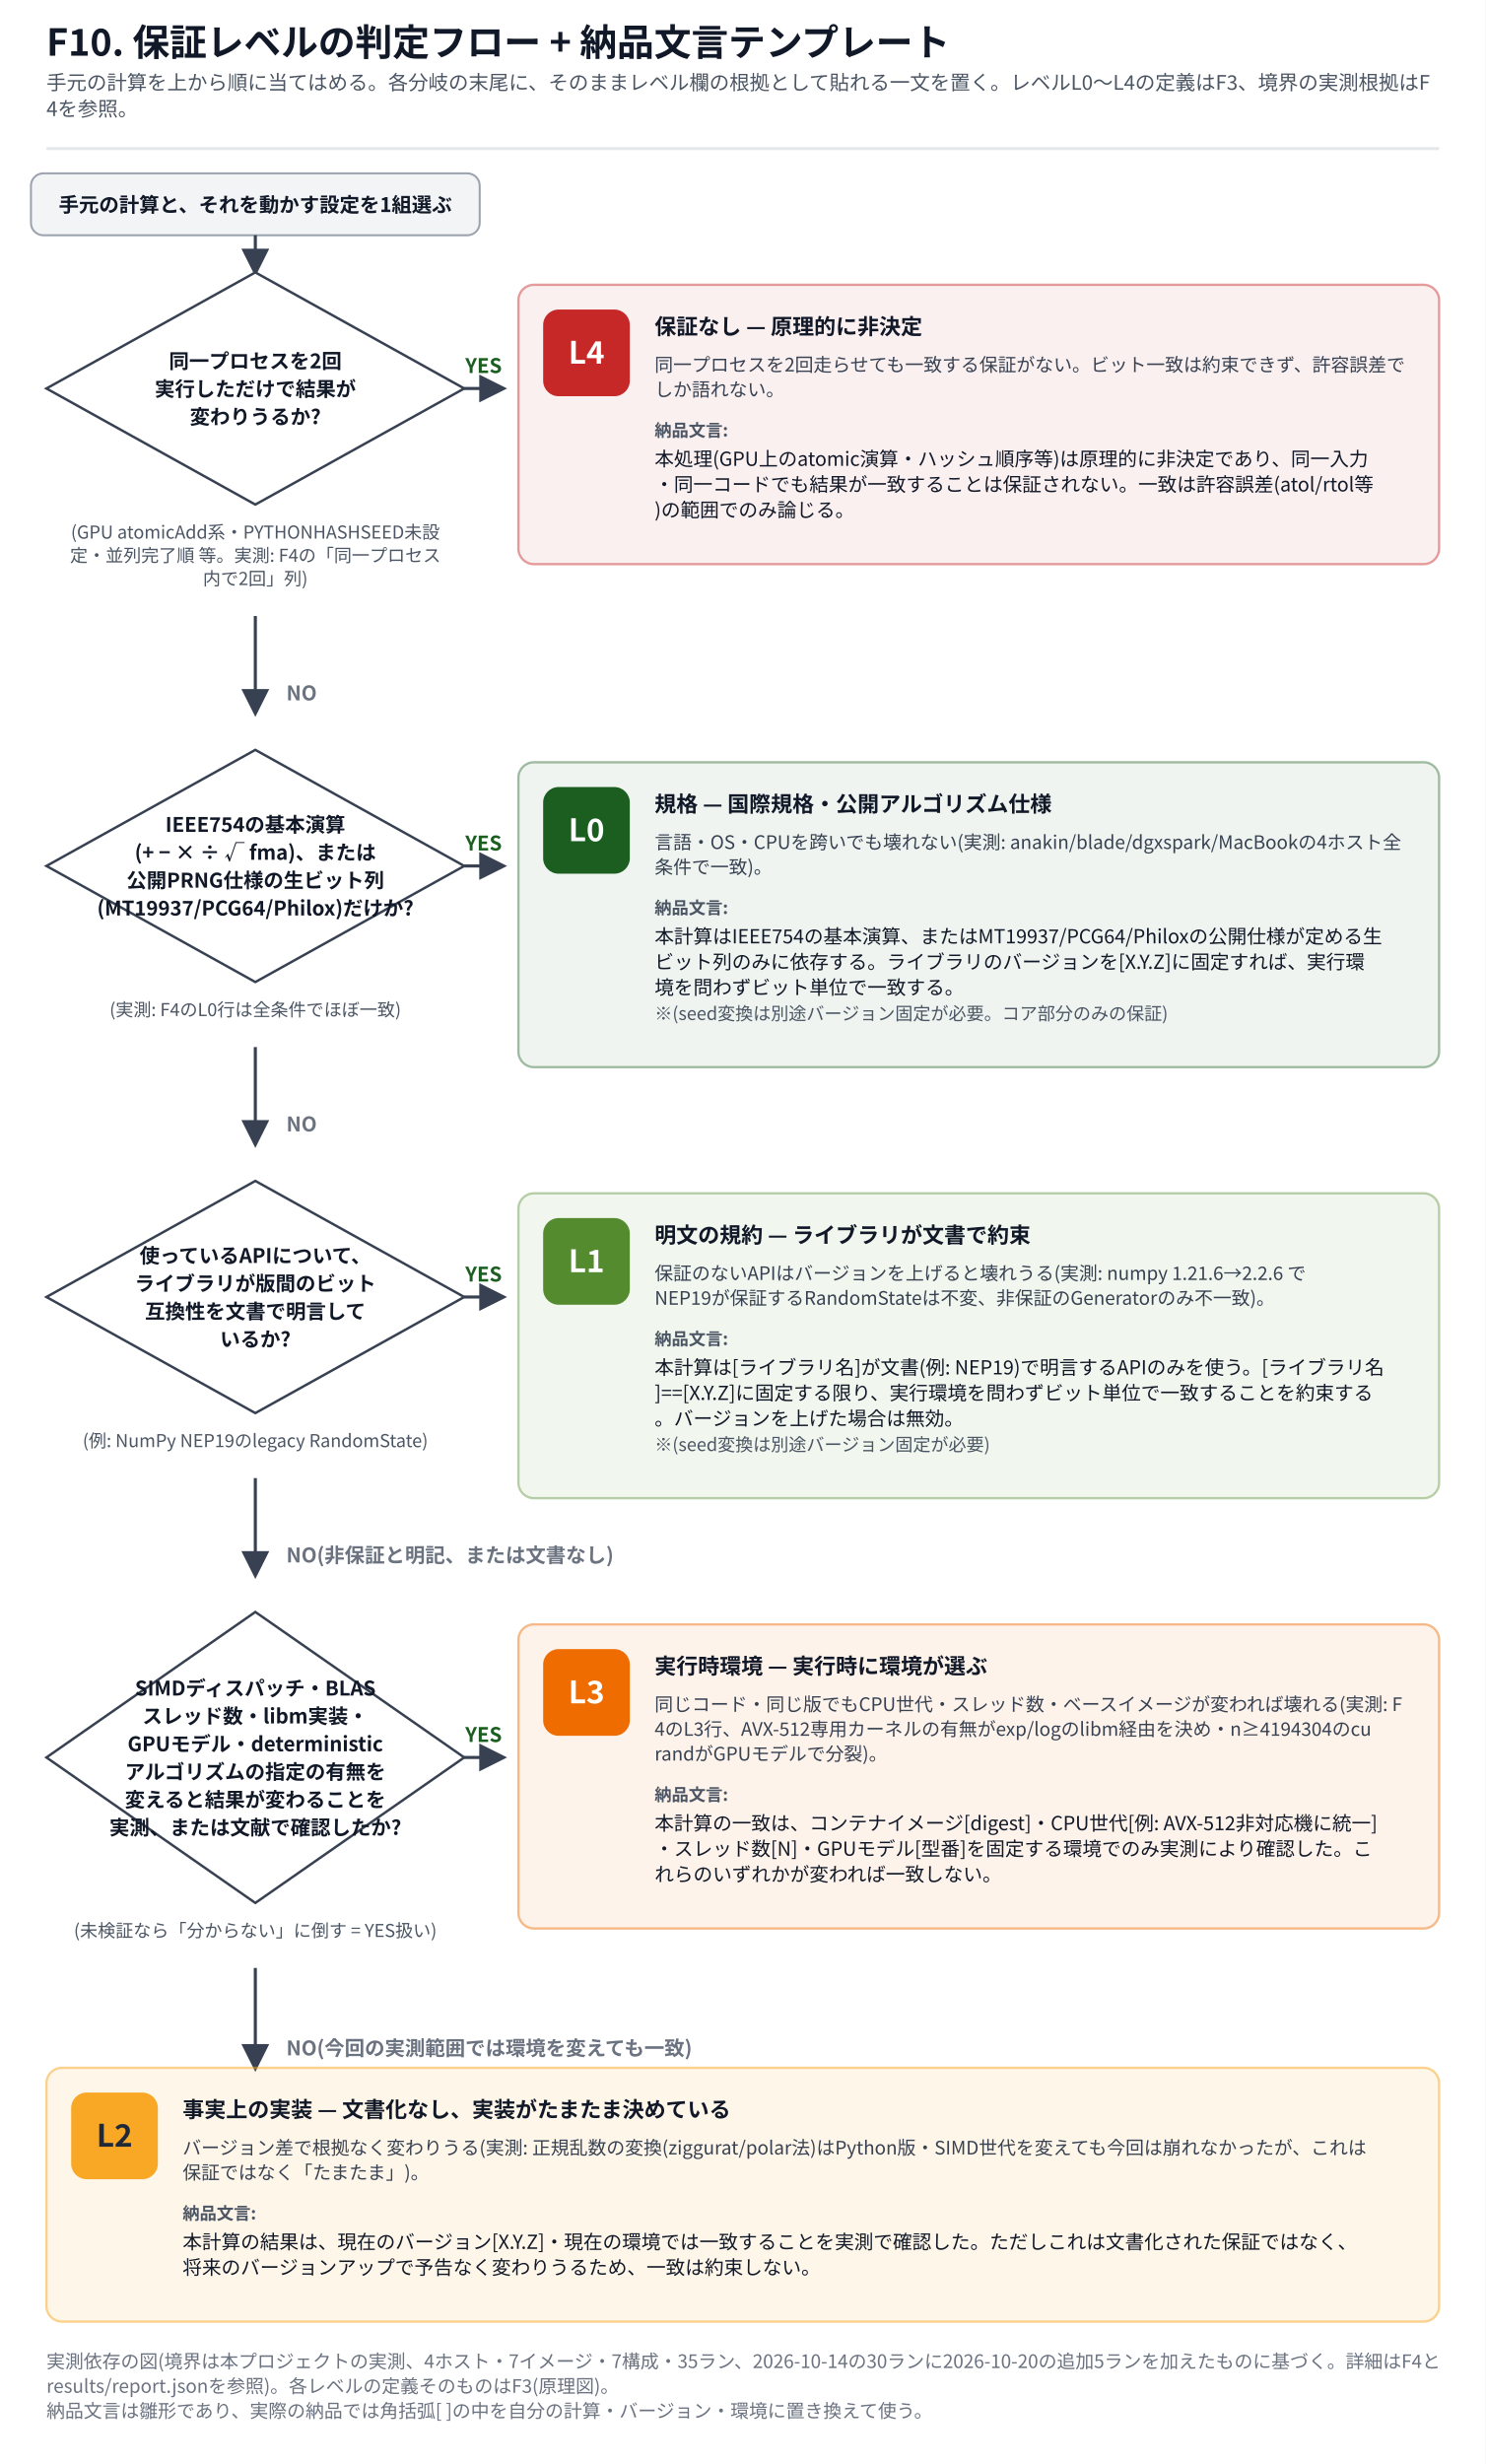
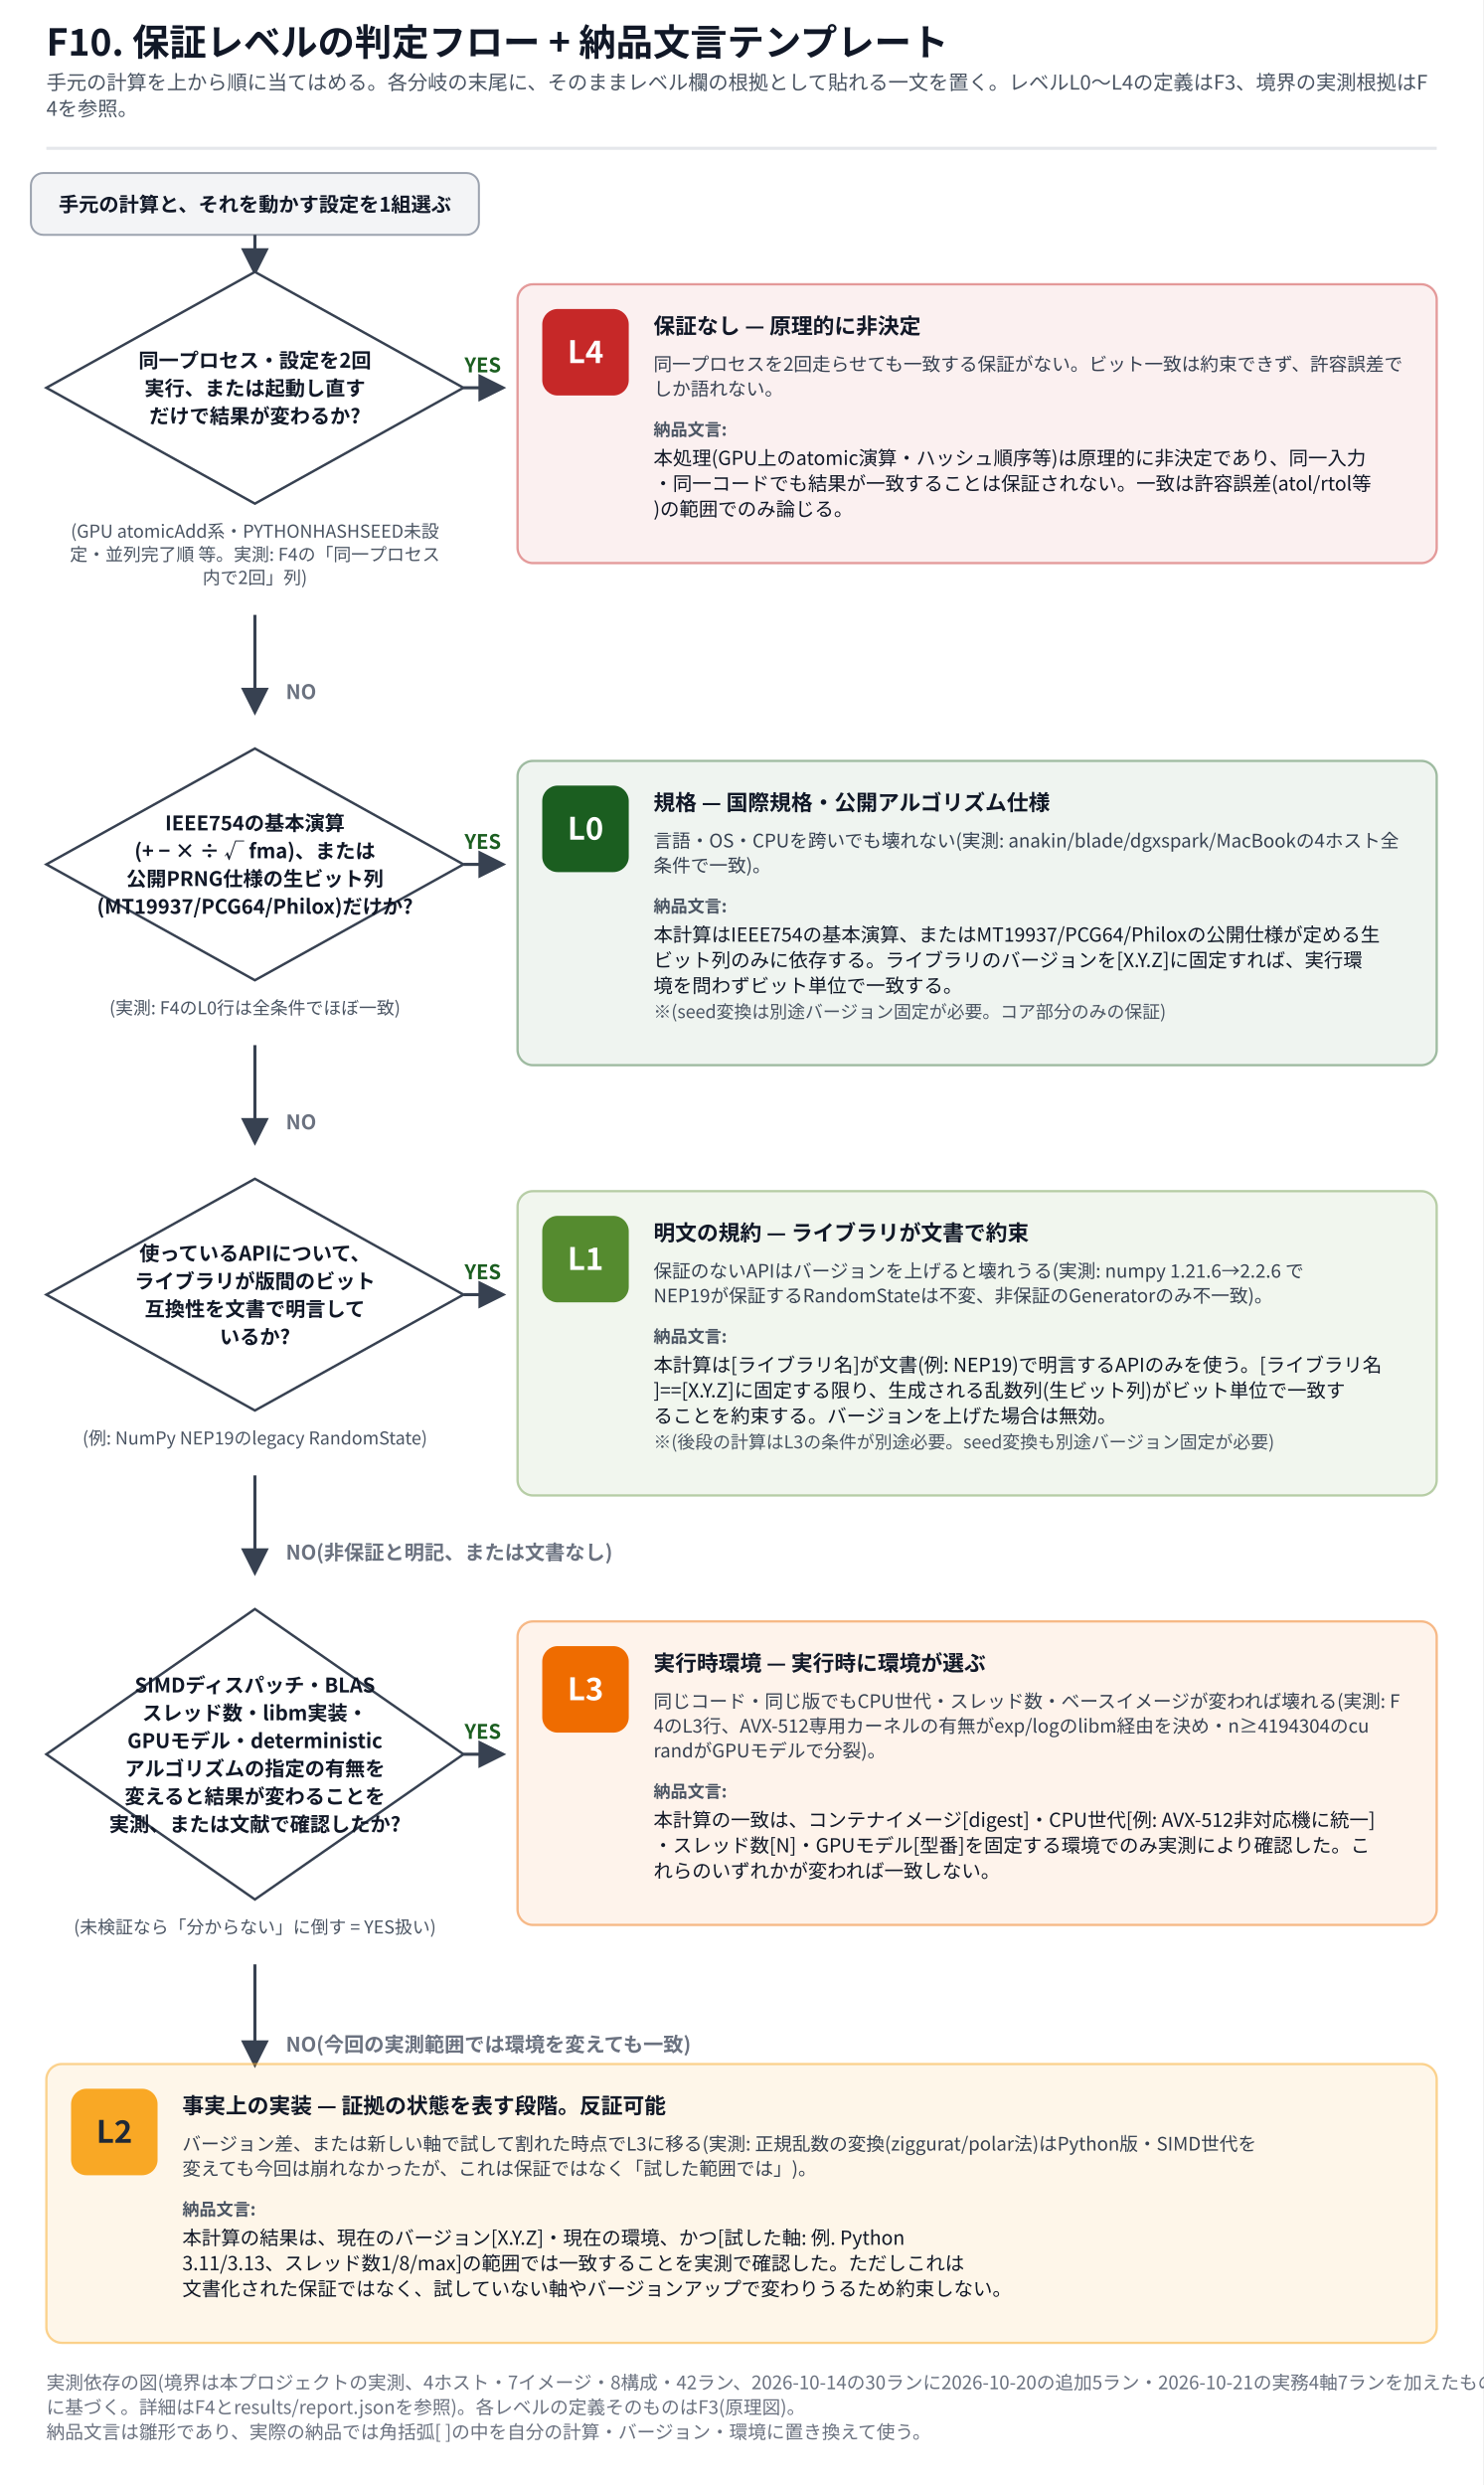
- <svg xmlns="http://www.w3.org/2000/svg" viewBox="0 0 960 1592.0" width="960" height="1592.0">
+ <svg xmlns="http://www.w3.org/2000/svg" viewBox="0 0 960 1608.5" width="960" height="1608.5">
  <defs>
    <marker id="arrow" viewBox="0 0 10 10" refX="8.5" refY="5" markerWidth="9" markerHeight="9" orient="auto-start-reverse">
      <path d="M0,0 L10,5 L0,10 z" fill="#374151" />
    </marker>
  </defs>
  <style>
    text { font-family: 'Noto Sans CJK JP', 'Noto Sans', sans-serif; }
    .title { font-size: 24px; font-weight: 700; fill: #111827; }
    .subtitle { font-size: 13px; fill: #4b5563; }
    .qtext { font-size: 13px; font-weight: 700; fill: #111827; }
    .qcond { font-size: 11.5px; fill: #4b5563; }
    .yes { font-size: 13px; font-weight: 700; fill: #1b5e20; }
    .no { font-size: 13px; font-weight: 700; fill: #6b7280; }
    .cardtitle { font-size: 14px; font-weight: 700; fill: #111827; }
    .cardcond { font-size: 12px; fill: #374151; }
    .tmpllabel { font-size: 11px; font-weight: 700; fill: #4b5563; }
    .tmpltext { font-size: 12.5px; fill: #111827; }
    .footnote { font-size: 12px; fill: #6b7280; }
    .diamond { fill: #ffffff; stroke: #374151; stroke-width: 1.6; }
  </style>
-   <rect x="0" y="0" width="960" height="1592.0" fill="#ffffff" />
+   <rect x="0" y="0" width="960" height="1608.5" fill="#ffffff" />
  <text x="30" y="36" class="title">F10. 保証レベルの判定フロー + 納品文言テンプレート</text>
  <text x="30" y="58" class="subtitle">手元の計算を上から順に当てはめる。各分岐の末尾に、そのままレベル欄の根拠として貼れる一文を置く。レベルL0〜L4の定義はF3、境界の実測根拠はF</text>
  <text x="30" y="75" class="subtitle">4を参照。</text>
  <line x1="30" y1="96" x2="930" y2="96" stroke="#e5e7eb" stroke-width="2" />
  <rect x="20" y="112" width="290" height="40" rx="8" fill="#f3f4f6" stroke="#9ca3af" stroke-width="1.3" />
  <text x="165" y="137" class="qtext" text-anchor="middle">手元の計算と、それを動かす設定を1組選ぶ</text>
  <line x1="165" y1="152" x2="165" y2="176" stroke="#374151" stroke-width="2" marker-end="url(#arrow)" />
  <polygon points="165,176 300,251.0 165,326 30,251.0" class="diamond" />
-   <text x="165" y="238.0" class="qtext" text-anchor="middle">同一プロセスを2回</text>
-   <text x="165" y="256.0" class="qtext" text-anchor="middle">実行しただけで結果が</text>
-   <text x="165" y="274.0" class="qtext" text-anchor="middle">変わりうるか?</text>
+   <text x="165" y="238.0" class="qtext" text-anchor="middle">同一プロセス・設定を2回</text>
+   <text x="165" y="256.0" class="qtext" text-anchor="middle">実行、または起動し直す</text>
+   <text x="165" y="274.0" class="qtext" text-anchor="middle">だけで結果が変わるか?</text>
  <text x="165" y="348.0" class="qcond" text-anchor="middle">(GPU atomicAdd系・PYTHONHASHSEED未設</text>
  <text x="165" y="363.0" class="qcond" text-anchor="middle">定・並列完了順 等。実測: F4の「同一プロセス</text>
  <text x="165" y="378.0" class="qcond" text-anchor="middle">内で2回」列)</text>
  <line x1="300" y1="251.0" x2="325" y2="251.0" stroke="#374151" stroke-width="2" marker-end="url(#arrow)" />
  <text x="312.5" y="241.0" class="yes" text-anchor="middle">YES</text>
  <rect x="335" y="184" width="595" height="180.5" rx="10" fill="#c62828" fill-opacity="0.07" stroke="#c62828" stroke-opacity="0.45" stroke-width="1.5" />
  <rect x="351" y="200" width="56" height="56" rx="10" fill="#c62828" />
  <text x="379.0" y="235.0" text-anchor="middle" font-size="20" font-weight="700" fill="#ffffff" font-family="'Noto Sans CJK JP','Noto Sans',sans-serif">L4</text>
  <text x="423" y="216" class="cardtitle">保証なし — 原理的に非決定</text>
  <text x="423" y="240" class="cardcond">同一プロセスを2回走らせても一致する保証がない。ビット一致は約束できず、許容誤差で</text>
  <text x="423" y="256" class="cardcond">しか語れない。</text>
  <text x="423" y="282" class="tmpllabel">納品文言:</text>
  <text x="423" y="301" class="tmpltext">本処理(GPU上のatomic演算・ハッシュ順序等)は原理的に非決定であり、同一入力</text>
  <text x="423" y="317.5" class="tmpltext">・同一コードでも結果が一致することは保証されない。一致は許容誤差(atol/rtol等</text>
  <text x="423" y="334.0" class="tmpltext">)の範囲でのみ論じる。</text>
  <line x1="165" y1="398" x2="165" y2="460.5" stroke="#374151" stroke-width="2" marker-end="url(#arrow)" />
  <text x="185" y="452.5" class="no">NO</text>
  <polygon points="165,484.5 300,559.5 165,634.5 30,559.5" class="diamond" />
  <text x="165" y="537.5" class="qtext" text-anchor="middle">IEEE754の基本演算</text>
  <text x="165" y="555.5" class="qtext" text-anchor="middle">(+ − × ÷ √ fma)、または</text>
  <text x="165" y="573.5" class="qtext" text-anchor="middle">公開PRNG仕様の生ビット列</text>
  <text x="165" y="591.5" class="qtext" text-anchor="middle">(MT19937/PCG64/Philox)だけか?</text>
  <text x="165" y="656.5" class="qcond" text-anchor="middle">(実測: F4のL0行は全条件でほぼ一致)</text>
  <line x1="300" y1="559.5" x2="325" y2="559.5" stroke="#374151" stroke-width="2" marker-end="url(#arrow)" />
  <text x="312.5" y="549.5" class="yes" text-anchor="middle">YES</text>
  <rect x="335" y="492.5" width="595" height="197.0" rx="10" fill="#1b5e20" fill-opacity="0.07" stroke="#1b5e20" stroke-opacity="0.4" stroke-width="1.5" />
  <rect x="351" y="508.5" width="56" height="56" rx="10" fill="#1b5e20" />
  <text x="379.0" y="543.5" text-anchor="middle" font-size="20" font-weight="700" fill="#ffffff" font-family="'Noto Sans CJK JP','Noto Sans',sans-serif">L0</text>
  <text x="423" y="524.5" class="cardtitle">規格 — 国際規格・公開アルゴリズム仕様</text>
  <text x="423" y="548.5" class="cardcond">言語・OS・CPUを跨いでも壊れない(実測: anakin/blade/dgxspark/MacBookの4ホスト全</text>
  <text x="423" y="564.5" class="cardcond">条件で一致)。</text>
  <text x="423" y="590.5" class="tmpllabel">納品文言:</text>
  <text x="423" y="609.5" class="tmpltext">本計算はIEEE754の基本演算、またはMT19937/PCG64/Philoxの公開仕様が定める生</text>
  <text x="423" y="626.0" class="tmpltext">ビット列のみに依存する。ライブラリのバージョンを[X.Y.Z]に固定すれば、実行環</text>
  <text x="423" y="642.5" class="tmpltext">境を問わずビット単位で一致する。</text>
  <text x="423" y="659.0" class="qcond" text-anchor="start">※(seed変換は別途バージョン固定が必要。コア部分のみの保証)</text>
  <line x1="165" y1="676.5" x2="165" y2="739.0" stroke="#374151" stroke-width="2" marker-end="url(#arrow)" />
  <text x="185" y="731.0" class="no">NO</text>
  <polygon points="165,763.0 300,838.0 165,913.0 30,838.0" class="diamond" />
  <text x="165" y="816.0" class="qtext" text-anchor="middle">使っているAPIについて、</text>
  <text x="165" y="834.0" class="qtext" text-anchor="middle">ライブラリが版間のビット</text>
  <text x="165" y="852.0" class="qtext" text-anchor="middle">互換性を文書で明言して</text>
  <text x="165" y="870.0" class="qtext" text-anchor="middle">いるか?</text>
  <text x="165" y="935.0" class="qcond" text-anchor="middle">(例: NumPy NEP19のlegacy RandomState)</text>
  <line x1="300" y1="838.0" x2="325" y2="838.0" stroke="#374151" stroke-width="2" marker-end="url(#arrow)" />
  <text x="312.5" y="828.0" class="yes" text-anchor="middle">YES</text>
  <rect x="335" y="771.0" width="595" height="197.0" rx="10" fill="#558b2f" fill-opacity="0.08" stroke="#558b2f" stroke-opacity="0.4" stroke-width="1.5" />
  <rect x="351" y="787.0" width="56" height="56" rx="10" fill="#558b2f" />
  <text x="379.0" y="822.0" text-anchor="middle" font-size="20" font-weight="700" fill="#ffffff" font-family="'Noto Sans CJK JP','Noto Sans',sans-serif">L1</text>
  <text x="423" y="803.0" class="cardtitle">明文の規約 — ライブラリが文書で約束</text>
  <text x="423" y="827.0" class="cardcond">保証のないAPIはバージョンを上げると壊れうる(実測: numpy 1.21.6→2.2.6 で</text>
  <text x="423" y="843.0" class="cardcond">NEP19が保証するRandomStateは不変、非保証のGeneratorのみ不一致)。</text>
  <text x="423" y="869.0" class="tmpllabel">納品文言:</text>
  <text x="423" y="888.0" class="tmpltext">本計算は[ライブラリ名]が文書(例: NEP19)で明言するAPIのみを使う。[ライブラリ名</text>
-   <text x="423" y="904.5" class="tmpltext">]==[X.Y.Z]に固定する限り、実行環境を問わずビット単位で一致することを約束する</text>
-   <text x="423" y="921.0" class="tmpltext">。バージョンを上げた場合は無効。</text>
-   <text x="423" y="937.5" class="qcond" text-anchor="start">※(seed変換は別途バージョン固定が必要)</text>
+   <text x="423" y="904.5" class="tmpltext">]==[X.Y.Z]に固定する限り、生成される乱数列(生ビット列)がビット単位で一致す</text>
+   <text x="423" y="921.0" class="tmpltext">ることを約束する。バージョンを上げた場合は無効。</text>
+   <text x="423" y="937.5" class="qcond" text-anchor="start">※(後段の計算はL3の条件が別途必要。seed変換も別途バージョン固定が必要)</text>
  <line x1="165" y1="955.0" x2="165" y2="1017.5" stroke="#374151" stroke-width="2" marker-end="url(#arrow)" />
  <text x="185" y="1009.5" class="no">NO(非保証と明記、または文書なし)</text>
  <polygon points="165,1041.5 300,1135.5 165,1229.5 30,1135.5" class="diamond" />
  <text x="165" y="1095.5" class="qtext" text-anchor="middle">SIMDディスパッチ・BLAS</text>
  <text x="165" y="1113.5" class="qtext" text-anchor="middle">スレッド数・libm実装・</text>
  <text x="165" y="1131.5" class="qtext" text-anchor="middle">GPUモデル・deterministic</text>
  <text x="165" y="1149.5" class="qtext" text-anchor="middle">アルゴリズムの指定の有無を</text>
  <text x="165" y="1167.5" class="qtext" text-anchor="middle">変えると結果が変わることを</text>
  <text x="165" y="1185.5" class="qtext" text-anchor="middle">実測、または文献で確認したか?</text>
  <text x="165" y="1251.5" class="qcond" text-anchor="middle">(未検証なら「分からない」に倒す = YES扱い)</text>
  <line x1="300" y1="1135.5" x2="325" y2="1135.5" stroke="#374151" stroke-width="2" marker-end="url(#arrow)" />
  <text x="312.5" y="1125.5" class="yes" text-anchor="middle">YES</text>
  <rect x="335" y="1049.5" width="595" height="196.5" rx="10" fill="#ef6c00" fill-opacity="0.08" stroke="#ef6c00" stroke-opacity="0.45" stroke-width="1.5" />
  <rect x="351" y="1065.5" width="56" height="56" rx="10" fill="#ef6c00" />
  <text x="379.0" y="1100.5" text-anchor="middle" font-size="20" font-weight="700" fill="#ffffff" font-family="'Noto Sans CJK JP','Noto Sans',sans-serif">L3</text>
  <text x="423" y="1081.5" class="cardtitle">実行時環境 — 実行時に環境が選ぶ</text>
  <text x="423" y="1105.5" class="cardcond">同じコード・同じ版でもCPU世代・スレッド数・ベースイメージが変われば壊れる(実測: F</text>
  <text x="423" y="1121.5" class="cardcond">4のL3行、AVX-512専用カーネルの有無がexp/logのlibm経由を決め・n≥4194304のcu</text>
  <text x="423" y="1137.5" class="cardcond">randがGPUモデルで分裂)。</text>
  <text x="423" y="1163.5" class="tmpllabel">納品文言:</text>
  <text x="423" y="1182.5" class="tmpltext">本計算の一致は、コンテナイメージ[digest]・CPU世代[例: AVX-512非対応機に統一]</text>
  <text x="423" y="1199.0" class="tmpltext">・スレッド数[N]・GPUモデル[型番]を固定する環境でのみ実測により確認した。こ</text>
  <text x="423" y="1215.5" class="tmpltext">れらのいずれかが変われば一致しない。</text>
  <line x1="165" y1="1271.5" x2="165" y2="1336.0" stroke="#374151" stroke-width="2" marker-end="url(#arrow)" />
  <text x="185" y="1328.0" class="no">NO(今回の実測範囲では環境を変えても一致)</text>
-   <rect x="30" y="1336.0" width="900" height="164.0" rx="10" fill="#f9a825" fill-opacity="0.1" stroke="#f9a825" stroke-opacity="0.5" stroke-width="1.5" />
+   <rect x="30" y="1336.0" width="900" height="180.5" rx="10" fill="#f9a825" fill-opacity="0.1" stroke="#f9a825" stroke-opacity="0.5" stroke-width="1.5" />
  <rect x="46" y="1352.0" width="56" height="56" rx="10" fill="#f9a825" />
  <text x="74" y="1387.0" text-anchor="middle" font-size="20" font-weight="700" fill="#1f2937" font-family="'Noto Sans CJK JP','Noto Sans',sans-serif">L2</text>
-   <text x="118" y="1368.0" class="cardtitle">事実上の実装 — 文書化なし、実装がたまたま決めている</text>
-   <text x="118" y="1392.0" class="cardcond">バージョン差で根拠なく変わりうる(実測: 正規乱数の変換(ziggurat/polar法)はPython版・SIMD世代を変えても今回は崩れなかったが、これは</text>
-   <text x="118" y="1408.0" class="cardcond">保証ではなく「たまたま」)。</text>
+   <text x="118" y="1368.0" class="cardtitle">事実上の実装 — 証拠の状態を表す段階。反証可能</text>
+   <text x="118" y="1392.0" class="cardcond">バージョン差、または新しい軸で試して割れた時点でL3に移る(実測: 正規乱数の変換(ziggurat/polar法)はPython版・SIMD世代を</text>
+   <text x="118" y="1408.0" class="cardcond">変えても今回は崩れなかったが、これは保証ではなく「試した範囲では」)。</text>
  <text x="118" y="1434.0" class="tmpllabel">納品文言:</text>
-   <text x="118" y="1453.0" class="tmpltext">本計算の結果は、現在のバージョン[X.Y.Z]・現在の環境では一致することを実測で確認した。ただしこれは文書化された保証ではなく、</text>
-   <text x="118" y="1469.5" class="tmpltext">将来のバージョンアップで予告なく変わりうるため、一致は約束しない。</text>
-   <text x="30" y="1530.0" class="footnote">実測依存の図(境界は本プロジェクトの実測、4ホスト・7イメージ・7構成・35ラン、2026-10-14の30ランに2026-10-20の追加5ランを加えたものに基づく。詳細はF4と</text>
-   <text x="30" y="1546.0" class="footnote">results/report.jsonを参照)。各レベルの定義そのものはF3(原理図)。</text>
-   <text x="30" y="1562.0" class="footnote">納品文言は雛形であり、実際の納品では角括弧[ ]の中を自分の計算・バージョン・環境に置き換えて使う。</text>
+   <text x="118" y="1453.0" class="tmpltext">本計算の結果は、現在のバージョン[X.Y.Z]・現在の環境、かつ[試した軸: 例. Python</text>
+   <text x="118" y="1469.5" class="tmpltext">3.11/3.13、スレッド数1/8/max]の範囲では一致することを実測で確認した。ただしこれは</text>
+   <text x="118" y="1486.0" class="tmpltext">文書化された保証ではなく、試していない軸やバージョンアップで変わりうるため約束しない。</text>
+   <text x="30" y="1546.5" class="footnote">実測依存の図(境界は本プロジェクトの実測、4ホスト・7イメージ・8構成・42ラン、2026-10-14の30ランに2026-10-20の追加5ラン・2026-10-21の実務4軸7ランを加えたもの</text>
+   <text x="30" y="1562.5" class="footnote">に基づく。詳細はF4とresults/report.jsonを参照)。各レベルの定義そのものはF3(原理図)。</text>
+   <text x="30" y="1578.5" class="footnote">納品文言は雛形であり、実際の納品では角括弧[ ]の中を自分の計算・バージョン・環境に置き換えて使う。</text>
</svg>
